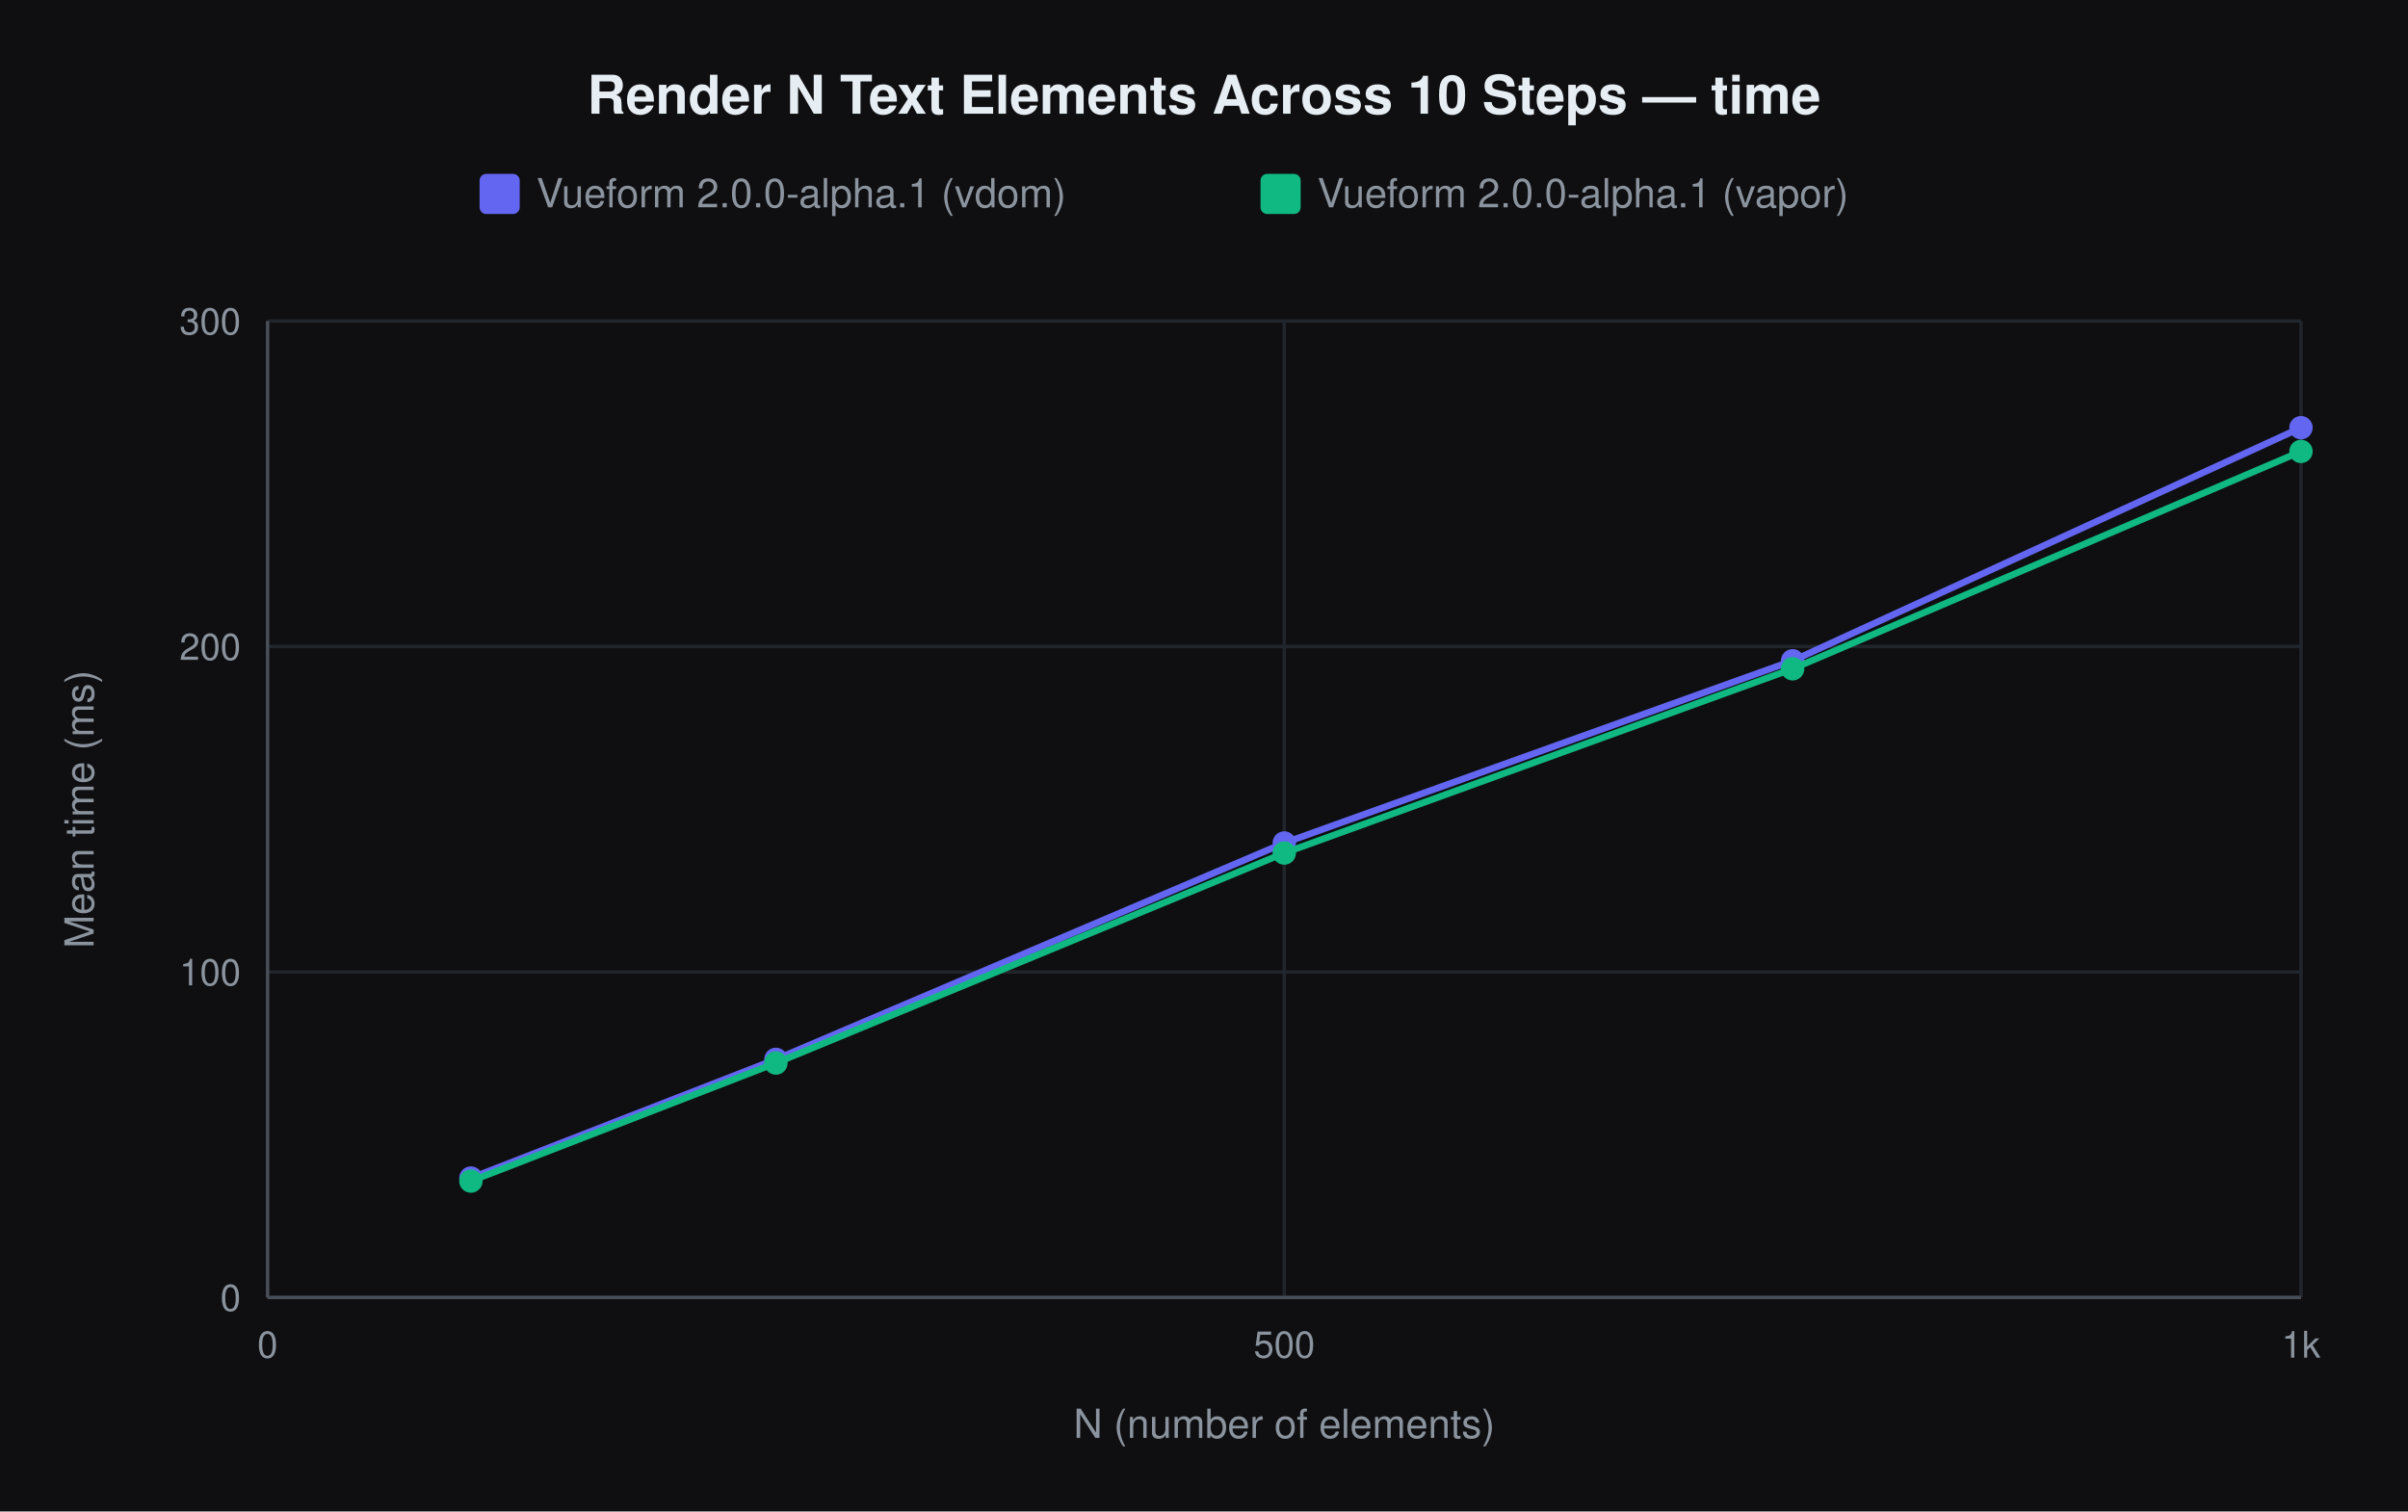
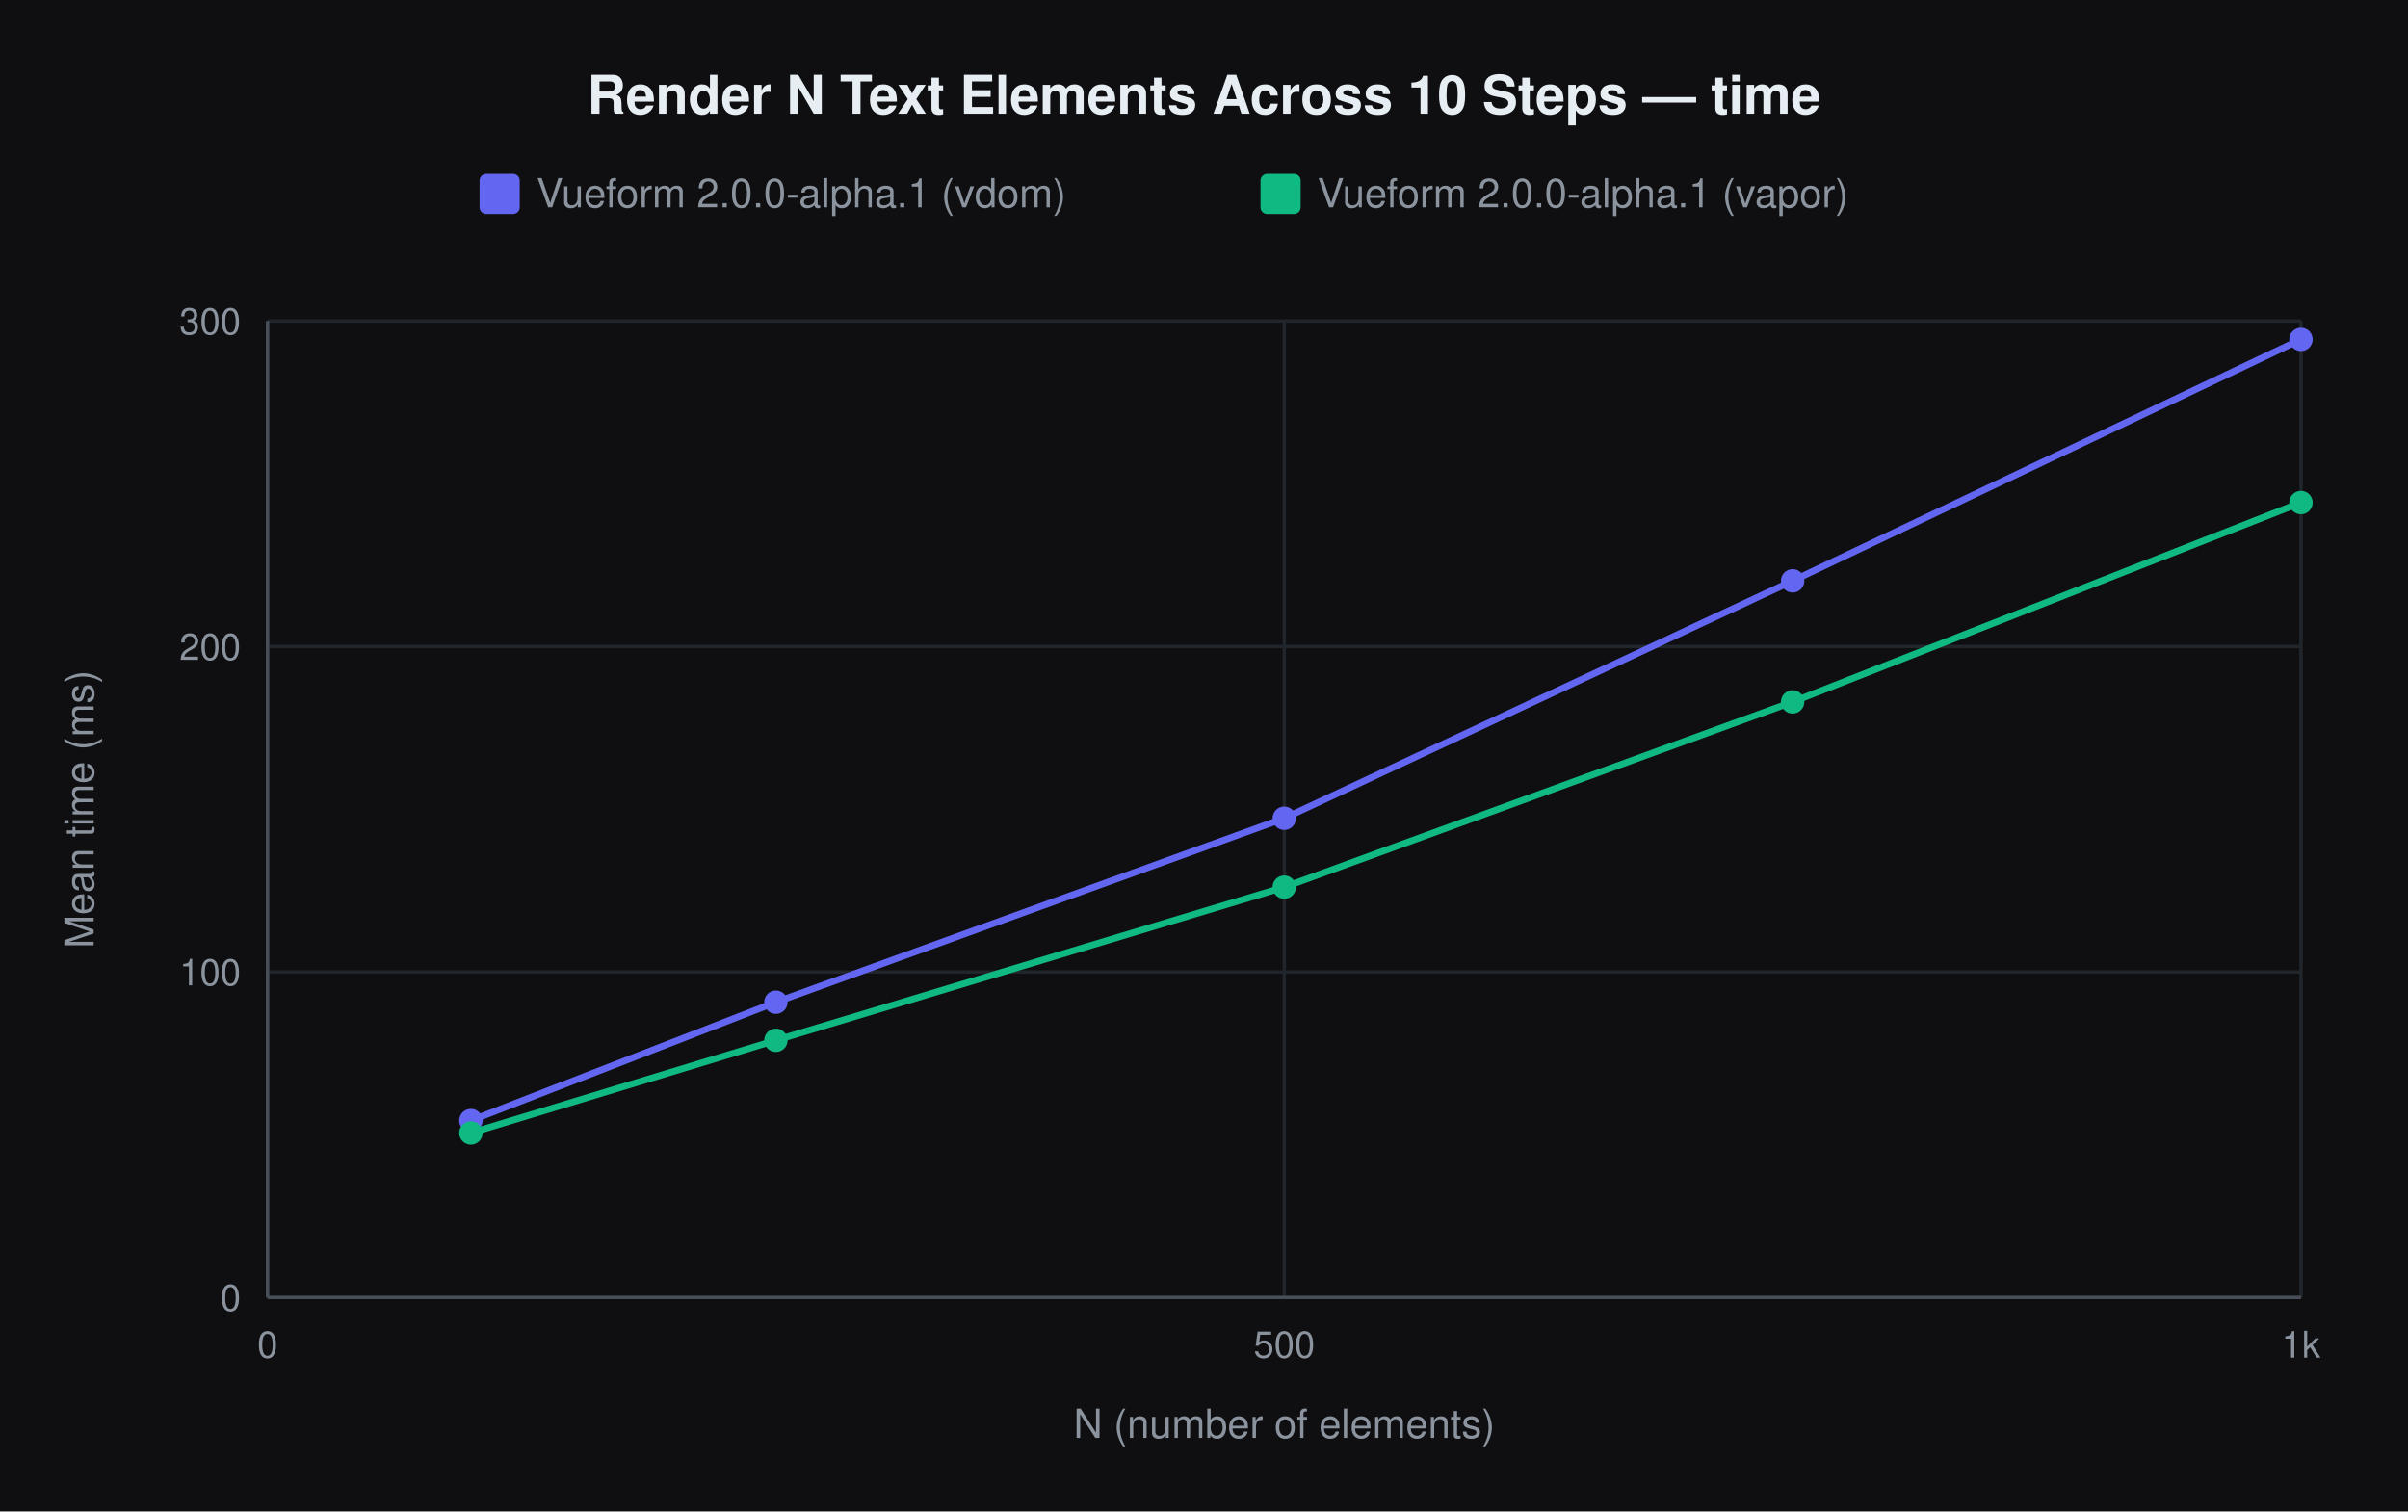
<svg xmlns="http://www.w3.org/2000/svg" width="720" height="452" viewBox="0 0 720 452" font-family="-apple-system, 'Segoe UI', Helvetica, Arial, sans-serif">
  <rect width="720" height="452" fill="#0f0f11" />
  <text x="360" y="34" font-size="16" font-weight="600" fill="#e6edf3" text-anchor="middle">Render N Text Elements Across 10 Steps — time</text>
  <rect x="143.4" y="52" width="12" height="12" rx="2" fill="#6366f1" />
  <text x="160.4" y="62" font-size="12" fill="#8b949e">Vueform 2.0.0-alpha.1 (vdom)</text>
  <rect x="376.9" y="52" width="12" height="12" rx="2" fill="#10b981" />
  <text x="393.9" y="62" font-size="12" fill="#8b949e">Vueform 2.0.0-alpha.1 (vapor)</text>
  <line x1="80" y1="388" x2="688" y2="388" stroke="#21262d" stroke-width="1" />
  <text x="72" y="392" font-size="11" fill="#8b949e" text-anchor="end">0</text>
  <line x1="80" y1="290.667" x2="688" y2="290.667" stroke="#21262d" stroke-width="1" />
  <text x="72" y="294.667" font-size="11" fill="#8b949e" text-anchor="end">100</text>
  <line x1="80" y1="193.333" x2="688" y2="193.333" stroke="#21262d" stroke-width="1" />
  <text x="72" y="197.333" font-size="11" fill="#8b949e" text-anchor="end">200</text>
  <line x1="80" y1="96" x2="688" y2="96" stroke="#21262d" stroke-width="1" />
  <text x="72" y="100" font-size="11" fill="#8b949e" text-anchor="end">300</text>
  <line x1="80" y1="96" x2="80" y2="388" stroke="#21262d" stroke-width="1" />
  <text x="80" y="406" font-size="11" fill="#8b949e" text-anchor="middle">0</text>
  <line x1="384" y1="96" x2="384" y2="388" stroke="#21262d" stroke-width="1" />
  <text x="384" y="406" font-size="11" fill="#8b949e" text-anchor="middle">500</text>
  <line x1="688" y1="96" x2="688" y2="388" stroke="#21262d" stroke-width="1" />
  <text x="688" y="406" font-size="11" fill="#8b949e" text-anchor="middle">1k</text>
  <line x1="80" y1="388" x2="688" y2="388" stroke="#484f58" stroke-width="1" />
  <line x1="80" y1="96" x2="80" y2="388" stroke="#484f58" stroke-width="1" />
  <text x="384" y="430" font-size="12" fill="#8b949e" text-anchor="middle">N (number of elements)</text>
  <text x="28" y="242" font-size="12" fill="#8b949e" text-anchor="middle" transform="rotate(-90 28 242)">Mean time (ms)</text>
-   <polyline points="140.8,352.3 232.0,316.8 384.0,252.1 536.0,197.6 688.0,127.9" fill="none" stroke="#6366f1" stroke-width="2" />
-   <circle cx="140.8" cy="352.3" r="3.5" fill="#6366f1" />
-   <circle cx="232.0" cy="316.8" r="3.5" fill="#6366f1" />
-   <circle cx="384.0" cy="252.1" r="3.5" fill="#6366f1" />
-   <circle cx="536.0" cy="197.6" r="3.5" fill="#6366f1" />
-   <circle cx="688.0" cy="127.9" r="3.5" fill="#6366f1" />
-   <polyline points="140.8,353.2 232.0,317.9 384.0,255.1 536.0,200.0 688.0,135.0" fill="none" stroke="#10b981" stroke-width="2" />
-   <circle cx="140.8" cy="353.2" r="3.5" fill="#10b981" />
-   <circle cx="232.0" cy="317.9" r="3.5" fill="#10b981" />
-   <circle cx="384.0" cy="255.1" r="3.5" fill="#10b981" />
-   <circle cx="536.0" cy="200.0" r="3.5" fill="#10b981" />
-   <circle cx="688.0" cy="135.0" r="3.5" fill="#10b981" />
+   <polyline points="140.8,335.1 232.0,299.7 384.0,244.7 536.0,173.7 688.0,101.5" fill="none" stroke="#6366f1" stroke-width="2" />
+   <circle cx="140.8" cy="335.1" r="3.5" fill="#6366f1" />
+   <circle cx="232.0" cy="299.7" r="3.5" fill="#6366f1" />
+   <circle cx="384.0" cy="244.7" r="3.5" fill="#6366f1" />
+   <circle cx="536.0" cy="173.7" r="3.5" fill="#6366f1" />
+   <circle cx="688.0" cy="101.5" r="3.5" fill="#6366f1" />
+   <polyline points="140.8,338.8 232.0,311.1 384.0,265.3 536.0,209.9 688.0,150.3" fill="none" stroke="#10b981" stroke-width="2" />
+   <circle cx="140.8" cy="338.8" r="3.5" fill="#10b981" />
+   <circle cx="232.0" cy="311.1" r="3.5" fill="#10b981" />
+   <circle cx="384.0" cy="265.3" r="3.5" fill="#10b981" />
+   <circle cx="536.0" cy="209.9" r="3.5" fill="#10b981" />
+   <circle cx="688.0" cy="150.3" r="3.5" fill="#10b981" />
</svg>
